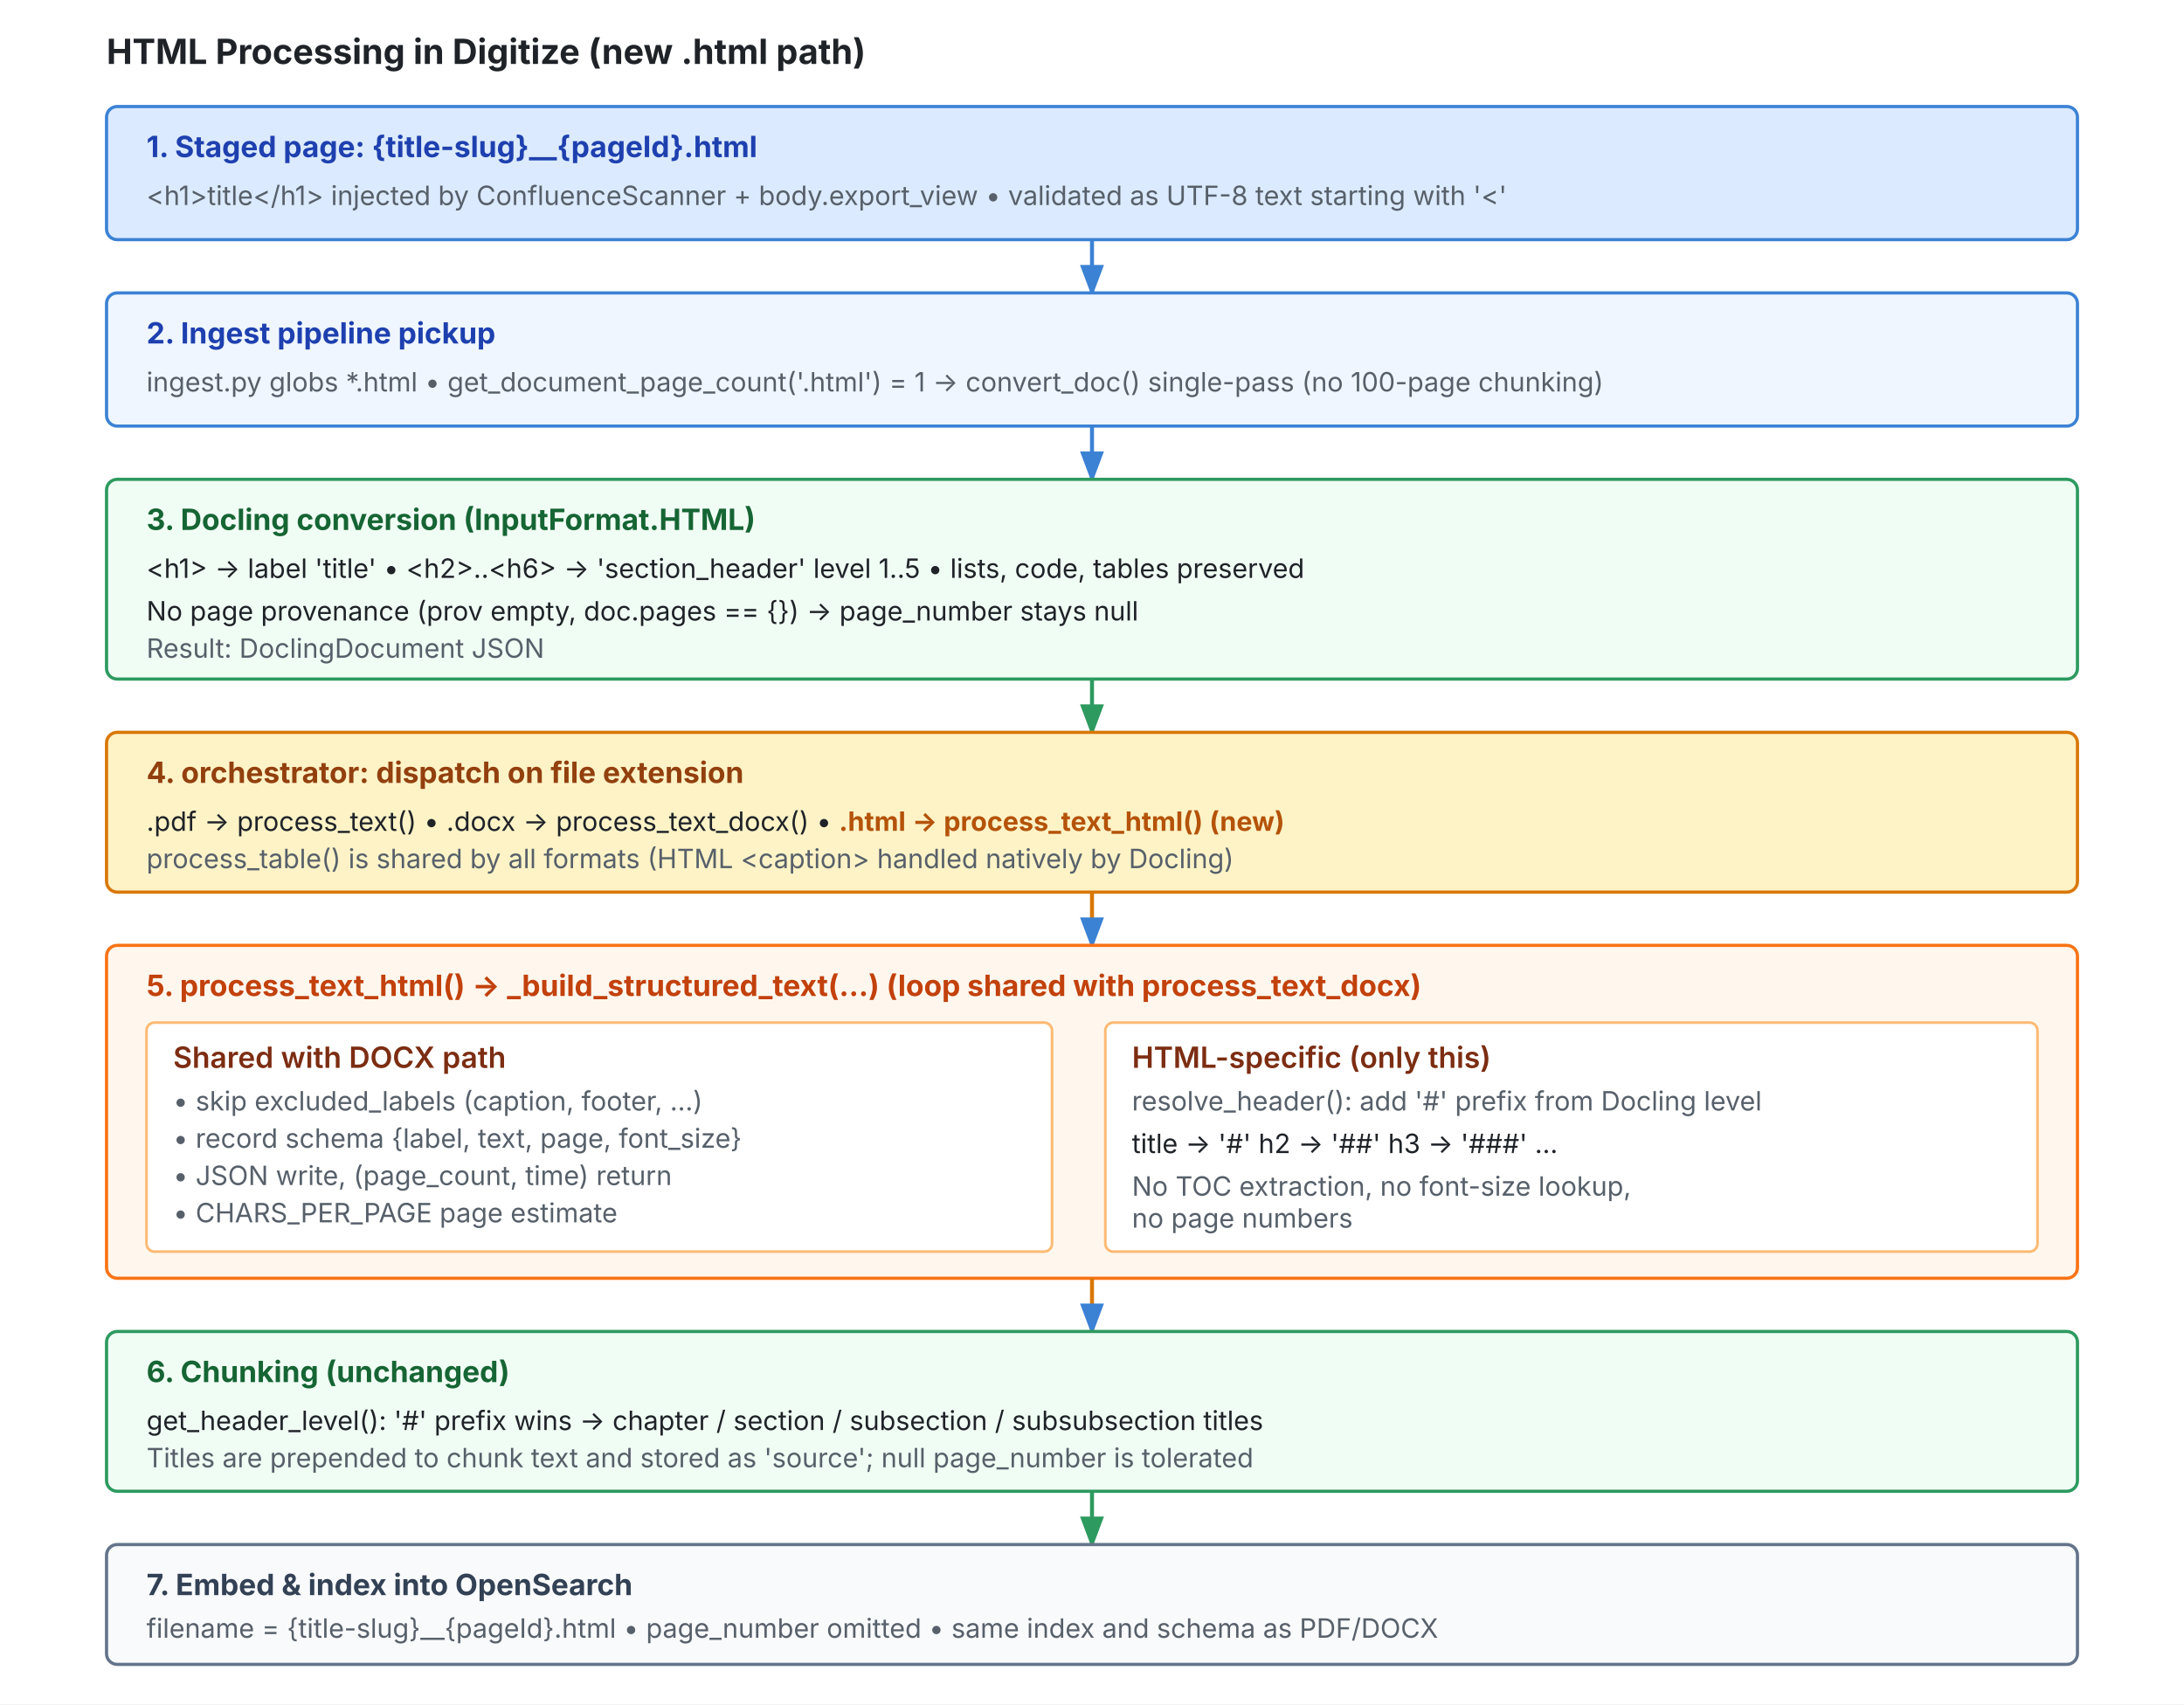
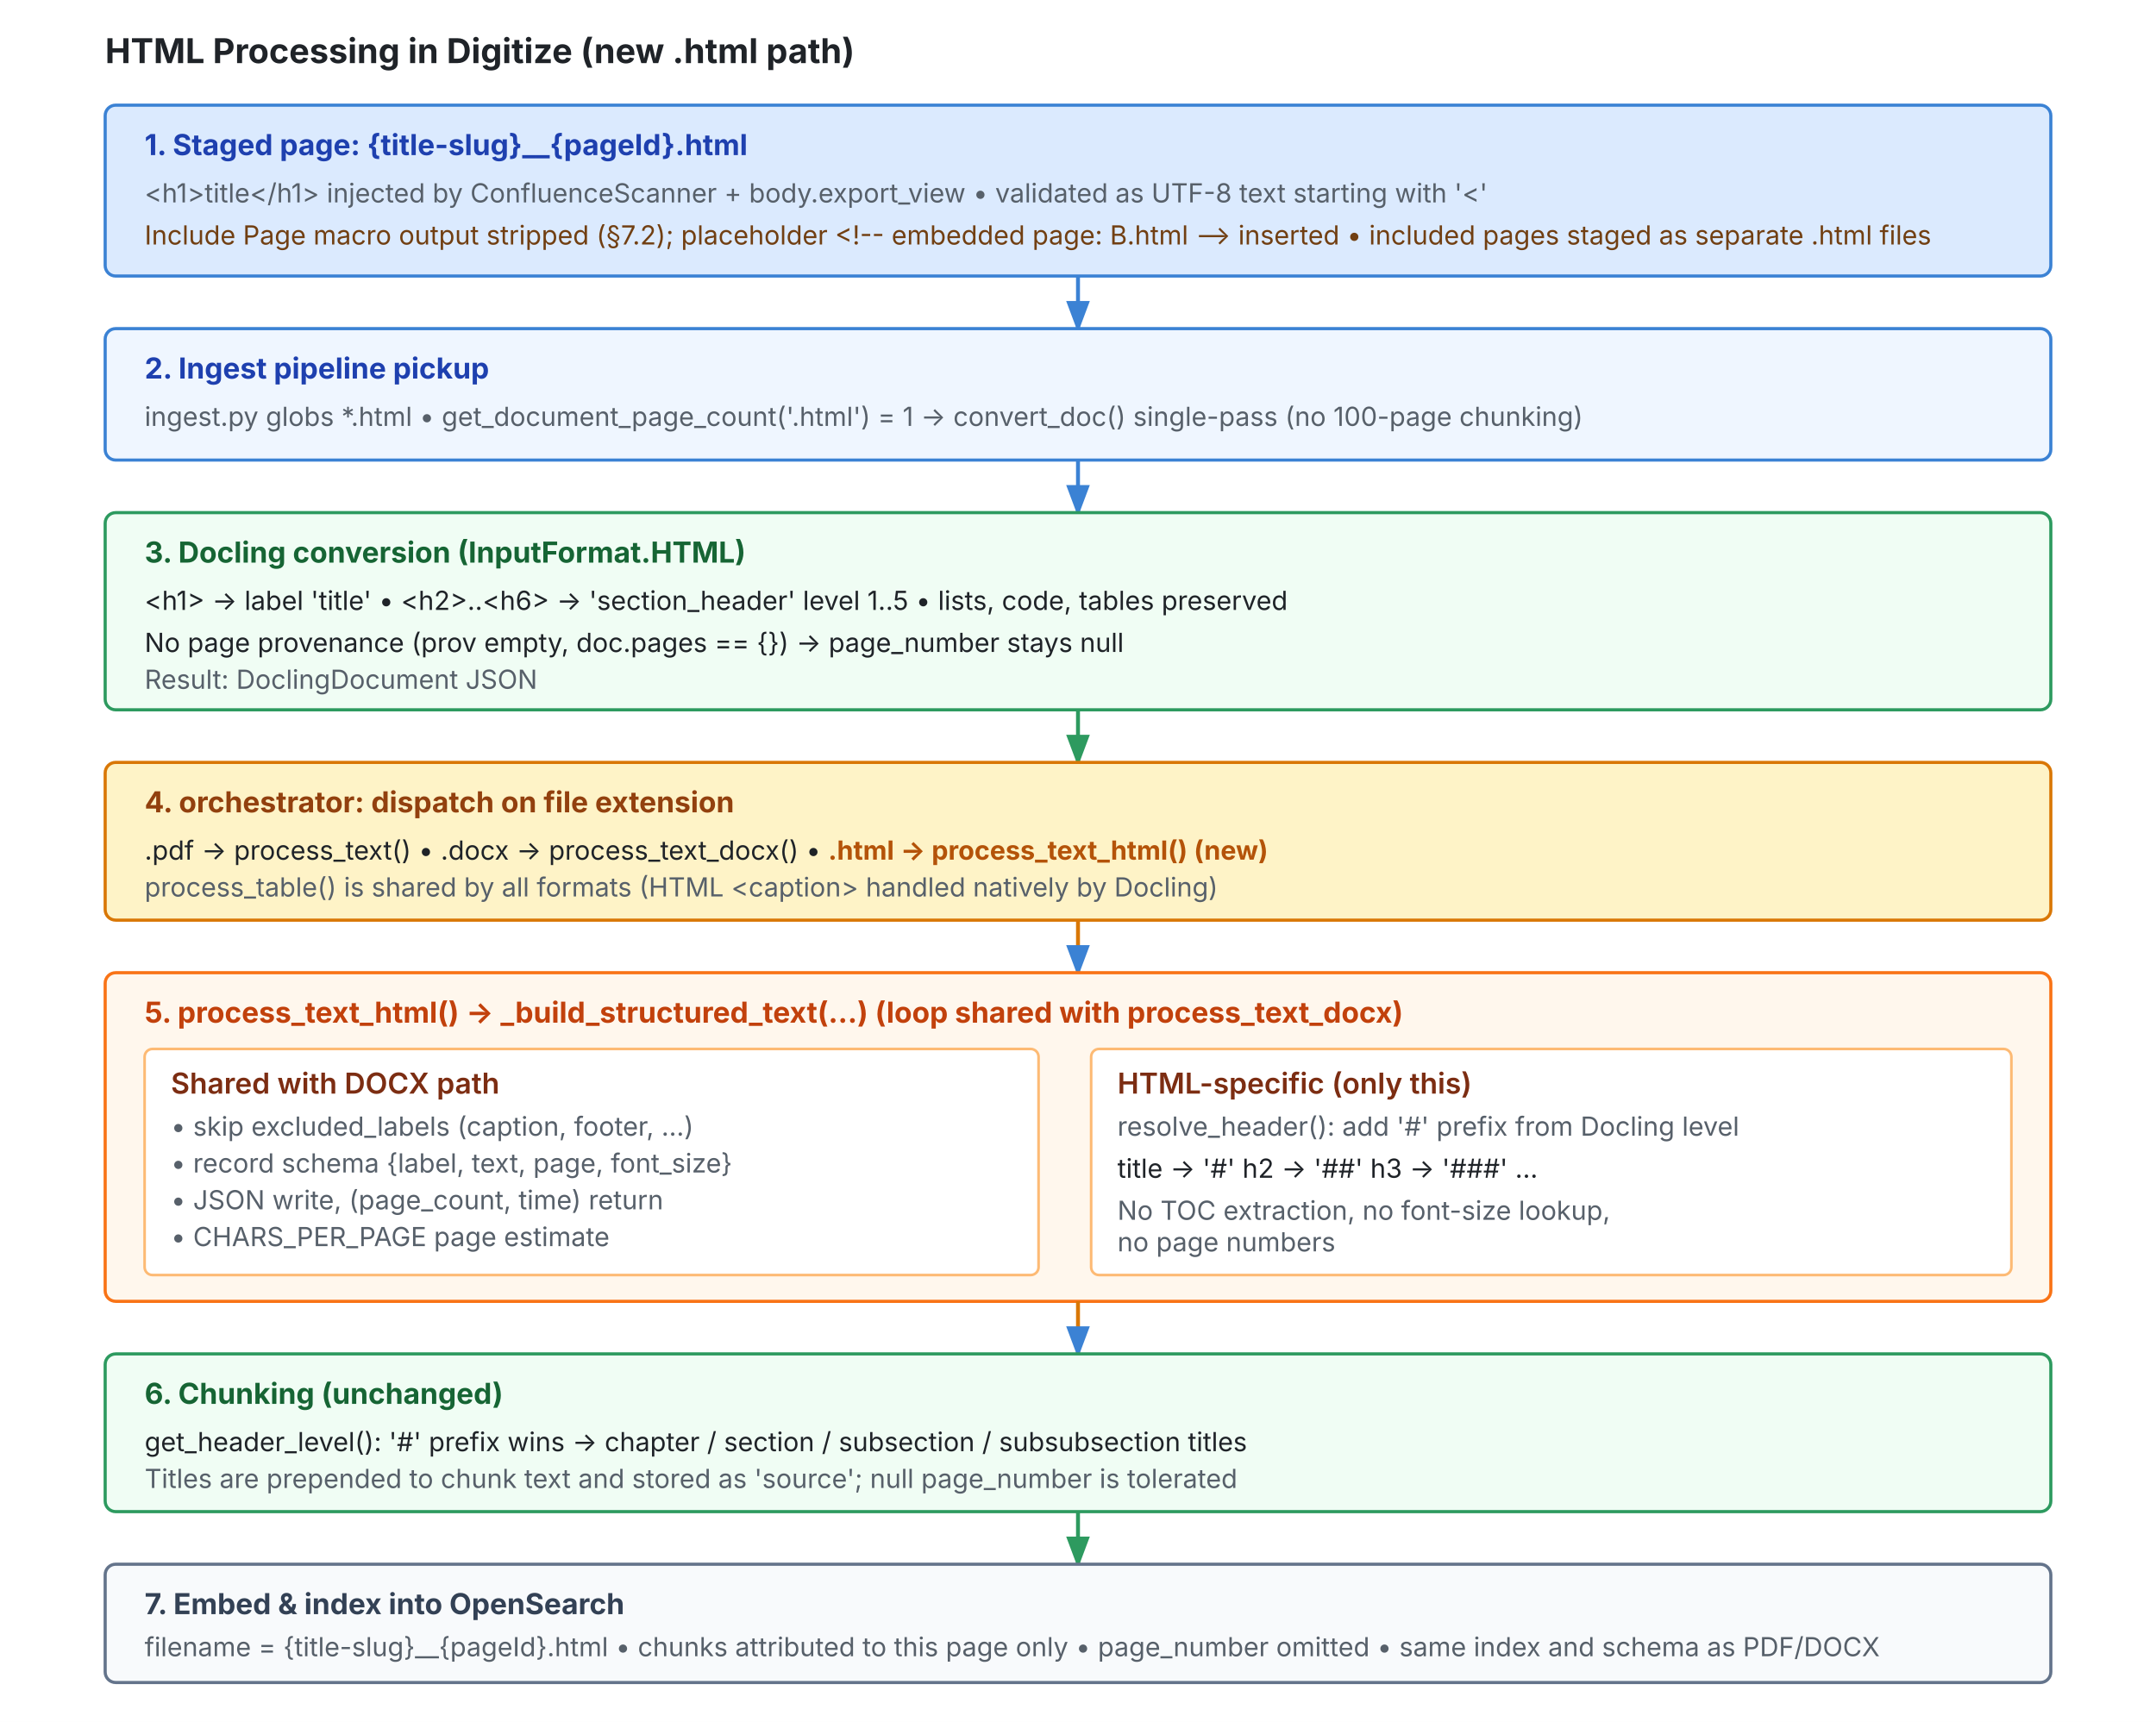
- <svg xmlns="http://www.w3.org/2000/svg" viewBox="0 0 820 640" width="820" height="640" font-family="-apple-system, Segoe UI, system-ui, sans-serif" font-size="11">
+ <svg xmlns="http://www.w3.org/2000/svg" viewBox="0 0 820 655" width="820" height="655" font-family="-apple-system, Segoe UI, system-ui, sans-serif" font-size="11">
  <defs>
    <marker id="hp-arr" markerWidth="8" markerHeight="8" refX="7" refY="3" orient="auto">
      <path d="M0,0 L0,6 L8,3 z" fill="#3b82d4" />
    </marker>
    <marker id="hp-arrg" markerWidth="8" markerHeight="8" refX="7" refY="3" orient="auto">
      <path d="M0,0 L0,6 L8,3 z" fill="#2d9a5f" />
    </marker>
  </defs>
-   <rect width="820" height="640" fill="#ffffff" />
+   <rect width="820" height="655" fill="#ffffff" />
  <text x="40" y="24" font-weight="700" font-size="13" fill="#1f2328">HTML Processing in Digitize (new .html path)</text>
-   <rect x="40" y="40" width="740" height="50" rx="4" fill="#dbeafe" stroke="#3b82d4" stroke-width="1.2" />
+   <rect x="40" y="40" width="740" height="65" rx="4" fill="#dbeafe" stroke="#3b82d4" stroke-width="1.2" />
  <text x="55" y="59" font-weight="700" fill="#1e40af">1. Staged page: {title-slug}__{pageId}.html</text>
  <text x="55" y="77" font-size="10" fill="#57606a">&lt;h1&gt;title&lt;/h1&gt; injected by ConfluenceScanner + body.export_view • validated as UTF-8 text starting with '&lt;'</text>
-   <line x1="410" y1="90" x2="410" y2="110" stroke="#3b82d4" stroke-width="1.5" marker-end="url(#hp-arr)" />
-   <rect x="40" y="110" width="740" height="50" rx="4" fill="#eff6ff" stroke="#3b82d4" stroke-width="1.2" />
-   <text x="55" y="129" font-weight="700" fill="#1e40af">2. Ingest pipeline pickup</text>
-   <text x="55" y="147" font-size="10" fill="#57606a">ingest.py globs *.html • get_document_page_count('.html') = 1 → convert_doc() single-pass (no 100-page chunking)</text>
-   <line x1="410" y1="160" x2="410" y2="180" stroke="#3b82d4" stroke-width="1.5" marker-end="url(#hp-arr)" />
-   <rect x="40" y="180" width="740" height="75" rx="4" fill="#f0fdf4" stroke="#2d9a5f" stroke-width="1.2" />
-   <text x="55" y="199" font-weight="700" fill="#166534">3. Docling conversion (InputFormat.HTML)</text>
-   <text x="55" y="217" font-size="10" fill="#1f2328">&lt;h1&gt; → label 'title' • &lt;h2&gt;..&lt;h6&gt; → 'section_header' level 1..5 • lists, code, tables preserved</text>
-   <text x="55" y="233" font-size="10" fill="#1f2328">No page provenance (prov empty, doc.pages == {}) → page_number stays null</text>
-   <text x="55" y="247" font-size="10" fill="#57606a">Result: DoclingDocument JSON</text>
-   <line x1="410" y1="255" x2="410" y2="275" stroke="#2d9a5f" stroke-width="1.5" marker-end="url(#hp-arrg)" />
-   <rect x="40" y="275" width="740" height="60" rx="4" fill="#fef3c7" stroke="#d97706" stroke-width="1.2" />
-   <text x="55" y="294" font-weight="700" fill="#92400e">4. orchestrator: dispatch on file extension</text>
-   <text x="55" y="312" font-size="10" fill="#1f2328">.pdf → process_text()   •   .docx → process_text_docx()   •   <tspan font-weight="700" fill="#b45309">.html → process_text_html()  (new)</tspan>
+   <text x="55" y="93" font-size="10" fill="#713f12">Include Page macro output stripped (§7.2); placeholder &lt;!-- embedded page: B.html --&gt; inserted • included pages staged as separate .html files</text>
+   <line x1="410" y1="105" x2="410" y2="125" stroke="#3b82d4" stroke-width="1.5" marker-end="url(#hp-arr)" />
+   <rect x="40" y="125" width="740" height="50" rx="4" fill="#eff6ff" stroke="#3b82d4" stroke-width="1.2" />
+   <text x="55" y="144" font-weight="700" fill="#1e40af">2. Ingest pipeline pickup</text>
+   <text x="55" y="162" font-size="10" fill="#57606a">ingest.py globs *.html • get_document_page_count('.html') = 1 → convert_doc() single-pass (no 100-page chunking)</text>
+   <line x1="410" y1="175" x2="410" y2="195" stroke="#3b82d4" stroke-width="1.5" marker-end="url(#hp-arr)" />
+   <rect x="40" y="195" width="740" height="75" rx="4" fill="#f0fdf4" stroke="#2d9a5f" stroke-width="1.2" />
+   <text x="55" y="214" font-weight="700" fill="#166534">3. Docling conversion (InputFormat.HTML)</text>
+   <text x="55" y="232" font-size="10" fill="#1f2328">&lt;h1&gt; → label 'title' • &lt;h2&gt;..&lt;h6&gt; → 'section_header' level 1..5 • lists, code, tables preserved</text>
+   <text x="55" y="248" font-size="10" fill="#1f2328">No page provenance (prov empty, doc.pages == {}) → page_number stays null</text>
+   <text x="55" y="262" font-size="10" fill="#57606a">Result: DoclingDocument JSON</text>
+   <line x1="410" y1="270" x2="410" y2="290" stroke="#2d9a5f" stroke-width="1.5" marker-end="url(#hp-arrg)" />
+   <rect x="40" y="290" width="740" height="60" rx="4" fill="#fef3c7" stroke="#d97706" stroke-width="1.2" />
+   <text x="55" y="309" font-weight="700" fill="#92400e">4. orchestrator: dispatch on file extension</text>
+   <text x="55" y="327" font-size="10" fill="#1f2328">.pdf → process_text()   •   .docx → process_text_docx()   •   <tspan font-weight="700" fill="#b45309">.html → process_text_html()  (new)</tspan>
  </text>
-   <text x="55" y="326" font-size="10" fill="#57606a">process_table() is shared by all formats (HTML &lt;caption&gt; handled natively by Docling)</text>
-   <line x1="410" y1="335" x2="410" y2="355" stroke="#d97706" stroke-width="1.5" marker-end="url(#hp-arr)" />
-   <rect x="40" y="355" width="740" height="125" rx="4" fill="#fff7ed" stroke="#f97316" stroke-width="1.2" />
-   <text x="55" y="374" font-weight="700" fill="#c2410c">5. process_text_html()  →  _build_structured_text(...)  (loop shared with process_text_docx)</text>
-   <rect x="55" y="384" width="340" height="86" rx="3" fill="#ffffff" stroke="#fdba74" stroke-width="1" />
-   <text x="65" y="401" font-weight="600" fill="#7c2d12">Shared with DOCX path</text>
-   <text x="65" y="417" font-size="10" fill="#57606a">• skip excluded_labels (caption, footer, ...)</text>
-   <text x="65" y="431" font-size="10" fill="#57606a">• record schema {label, text, page, font_size}</text>
-   <text x="65" y="445" font-size="10" fill="#57606a">• JSON write, (page_count, time) return</text>
-   <text x="65" y="459" font-size="10" fill="#57606a">• CHARS_PER_PAGE page estimate</text>
-   <rect x="415" y="384" width="350" height="86" rx="3" fill="#ffffff" stroke="#fdba74" stroke-width="1" />
-   <text x="425" y="401" font-weight="600" fill="#7c2d12">HTML-specific (only this)</text>
-   <text x="425" y="417" font-size="10" fill="#57606a">resolve_header(): add '#' prefix from Docling level</text>
-   <text x="425" y="433" font-size="10" fill="#1f2328">title → '#'   h2 → '##'   h3 → '###' ...</text>
-   <text x="425" y="449" font-size="10" fill="#57606a">No TOC extraction, no font-size lookup,</text>
-   <text x="425" y="461" font-size="10" fill="#57606a">no page numbers</text>
-   <line x1="410" y1="480" x2="410" y2="500" stroke="#d97706" stroke-width="1.5" marker-end="url(#hp-arr)" />
-   <rect x="40" y="500" width="740" height="60" rx="4" fill="#f0fdf4" stroke="#2d9a5f" stroke-width="1.2" />
-   <text x="55" y="519" font-weight="700" fill="#166534">6. Chunking (unchanged)</text>
-   <text x="55" y="537" font-size="10" fill="#1f2328">get_header_level(): '#' prefix wins → chapter / section / subsection / subsubsection titles</text>
-   <text x="55" y="551" font-size="10" fill="#57606a">Titles are prepended to chunk text and stored as 'source'; null page_number is tolerated</text>
-   <line x1="410" y1="560" x2="410" y2="580" stroke="#2d9a5f" stroke-width="1.5" marker-end="url(#hp-arrg)" />
-   <rect x="40" y="580" width="740" height="45" rx="4" fill="#f8fafc" stroke="#64748b" stroke-width="1.2" />
-   <text x="55" y="599" font-weight="700" fill="#334155">7. Embed &amp; index into OpenSearch</text>
-   <text x="55" y="615" font-size="10" fill="#57606a">filename = {title-slug}__{pageId}.html • page_number omitted • same index and schema as PDF/DOCX</text>
+   <text x="55" y="341" font-size="10" fill="#57606a">process_table() is shared by all formats (HTML &lt;caption&gt; handled natively by Docling)</text>
+   <line x1="410" y1="350" x2="410" y2="370" stroke="#d97706" stroke-width="1.5" marker-end="url(#hp-arr)" />
+   <rect x="40" y="370" width="740" height="125" rx="4" fill="#fff7ed" stroke="#f97316" stroke-width="1.2" />
+   <text x="55" y="389" font-weight="700" fill="#c2410c">5. process_text_html()  →  _build_structured_text(...)  (loop shared with process_text_docx)</text>
+   <rect x="55" y="399" width="340" height="86" rx="3" fill="#ffffff" stroke="#fdba74" stroke-width="1" />
+   <text x="65" y="416" font-weight="600" fill="#7c2d12">Shared with DOCX path</text>
+   <text x="65" y="432" font-size="10" fill="#57606a">• skip excluded_labels (caption, footer, ...)</text>
+   <text x="65" y="446" font-size="10" fill="#57606a">• record schema {label, text, page, font_size}</text>
+   <text x="65" y="460" font-size="10" fill="#57606a">• JSON write, (page_count, time) return</text>
+   <text x="65" y="474" font-size="10" fill="#57606a">• CHARS_PER_PAGE page estimate</text>
+   <rect x="415" y="399" width="350" height="86" rx="3" fill="#ffffff" stroke="#fdba74" stroke-width="1" />
+   <text x="425" y="416" font-weight="600" fill="#7c2d12">HTML-specific (only this)</text>
+   <text x="425" y="432" font-size="10" fill="#57606a">resolve_header(): add '#' prefix from Docling level</text>
+   <text x="425" y="448" font-size="10" fill="#1f2328">title → '#'   h2 → '##'   h3 → '###' ...</text>
+   <text x="425" y="464" font-size="10" fill="#57606a">No TOC extraction, no font-size lookup,</text>
+   <text x="425" y="476" font-size="10" fill="#57606a">no page numbers</text>
+   <line x1="410" y1="495" x2="410" y2="515" stroke="#d97706" stroke-width="1.5" marker-end="url(#hp-arr)" />
+   <rect x="40" y="515" width="740" height="60" rx="4" fill="#f0fdf4" stroke="#2d9a5f" stroke-width="1.2" />
+   <text x="55" y="534" font-weight="700" fill="#166534">6. Chunking (unchanged)</text>
+   <text x="55" y="552" font-size="10" fill="#1f2328">get_header_level(): '#' prefix wins → chapter / section / subsection / subsubsection titles</text>
+   <text x="55" y="566" font-size="10" fill="#57606a">Titles are prepended to chunk text and stored as 'source'; null page_number is tolerated</text>
+   <line x1="410" y1="575" x2="410" y2="595" stroke="#2d9a5f" stroke-width="1.5" marker-end="url(#hp-arrg)" />
+   <rect x="40" y="595" width="740" height="45" rx="4" fill="#f8fafc" stroke="#64748b" stroke-width="1.2" />
+   <text x="55" y="614" font-weight="700" fill="#334155">7. Embed &amp; index into OpenSearch</text>
+   <text x="55" y="630" font-size="10" fill="#57606a">filename = {title-slug}__{pageId}.html • chunks attributed to this page only • page_number omitted • same index and schema as PDF/DOCX</text>
</svg>
